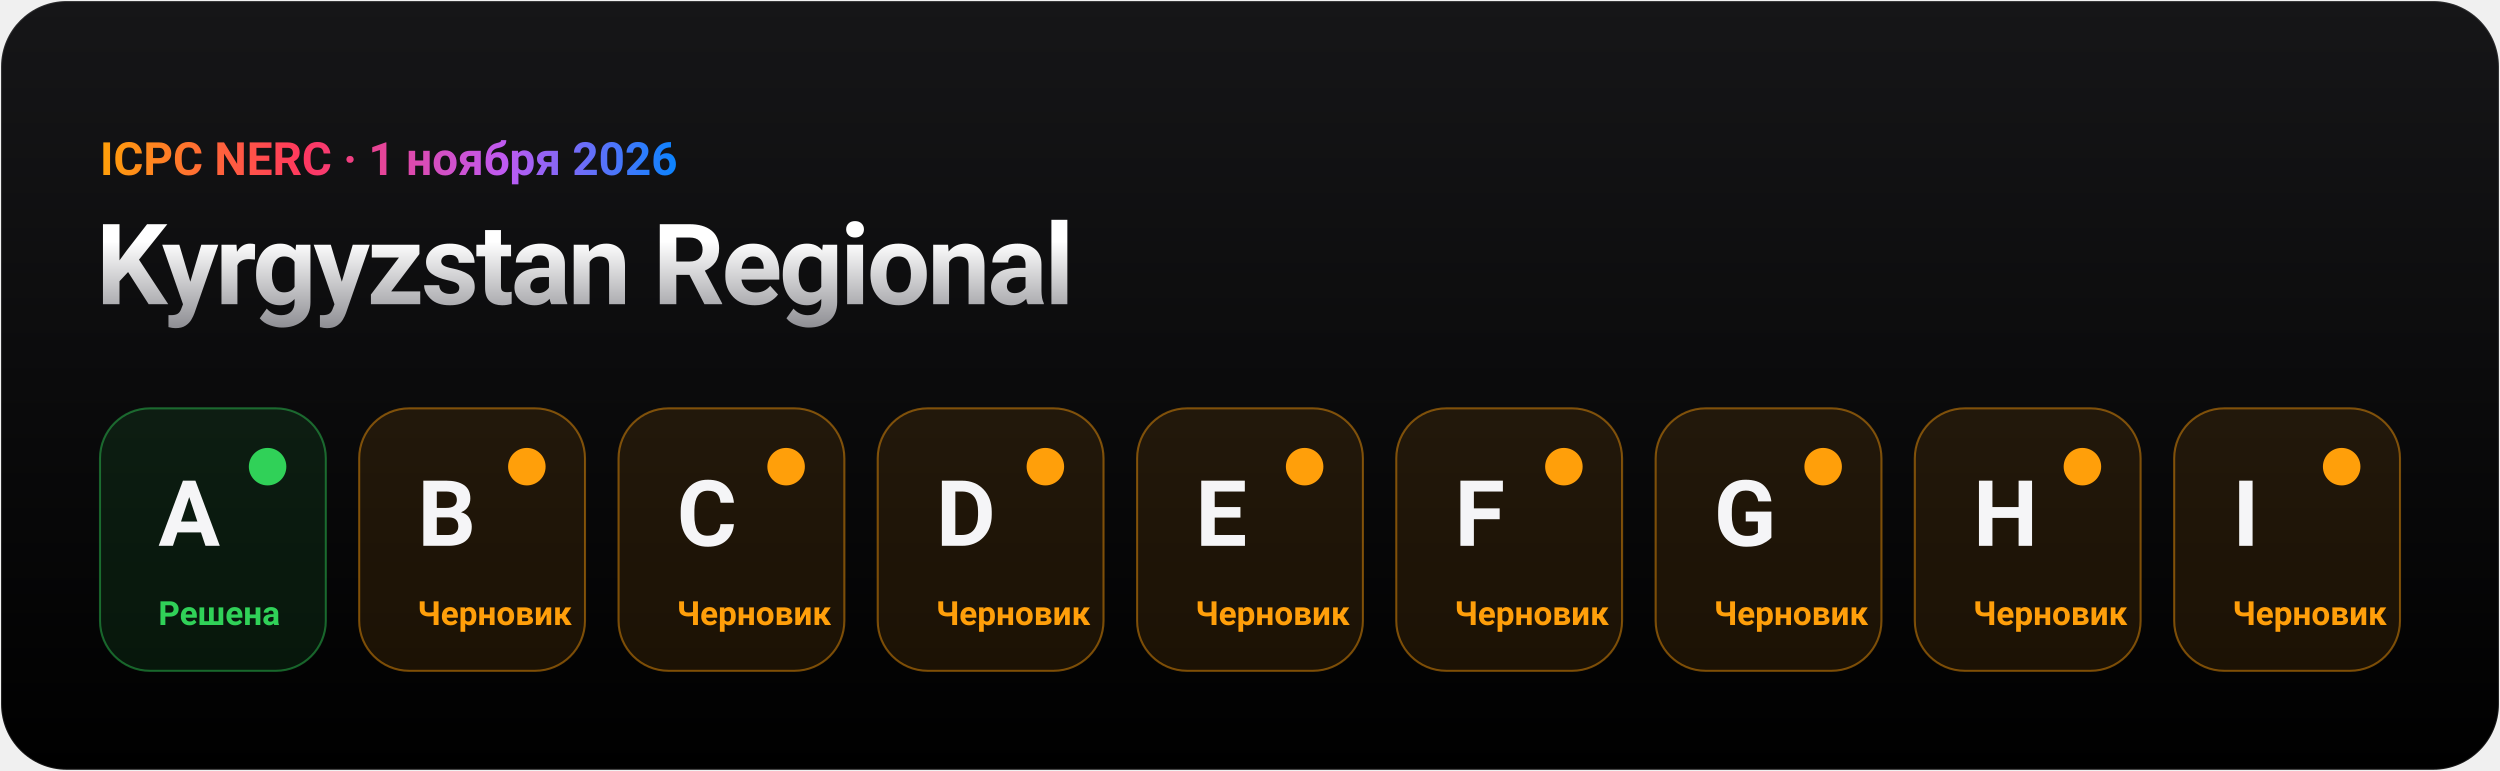
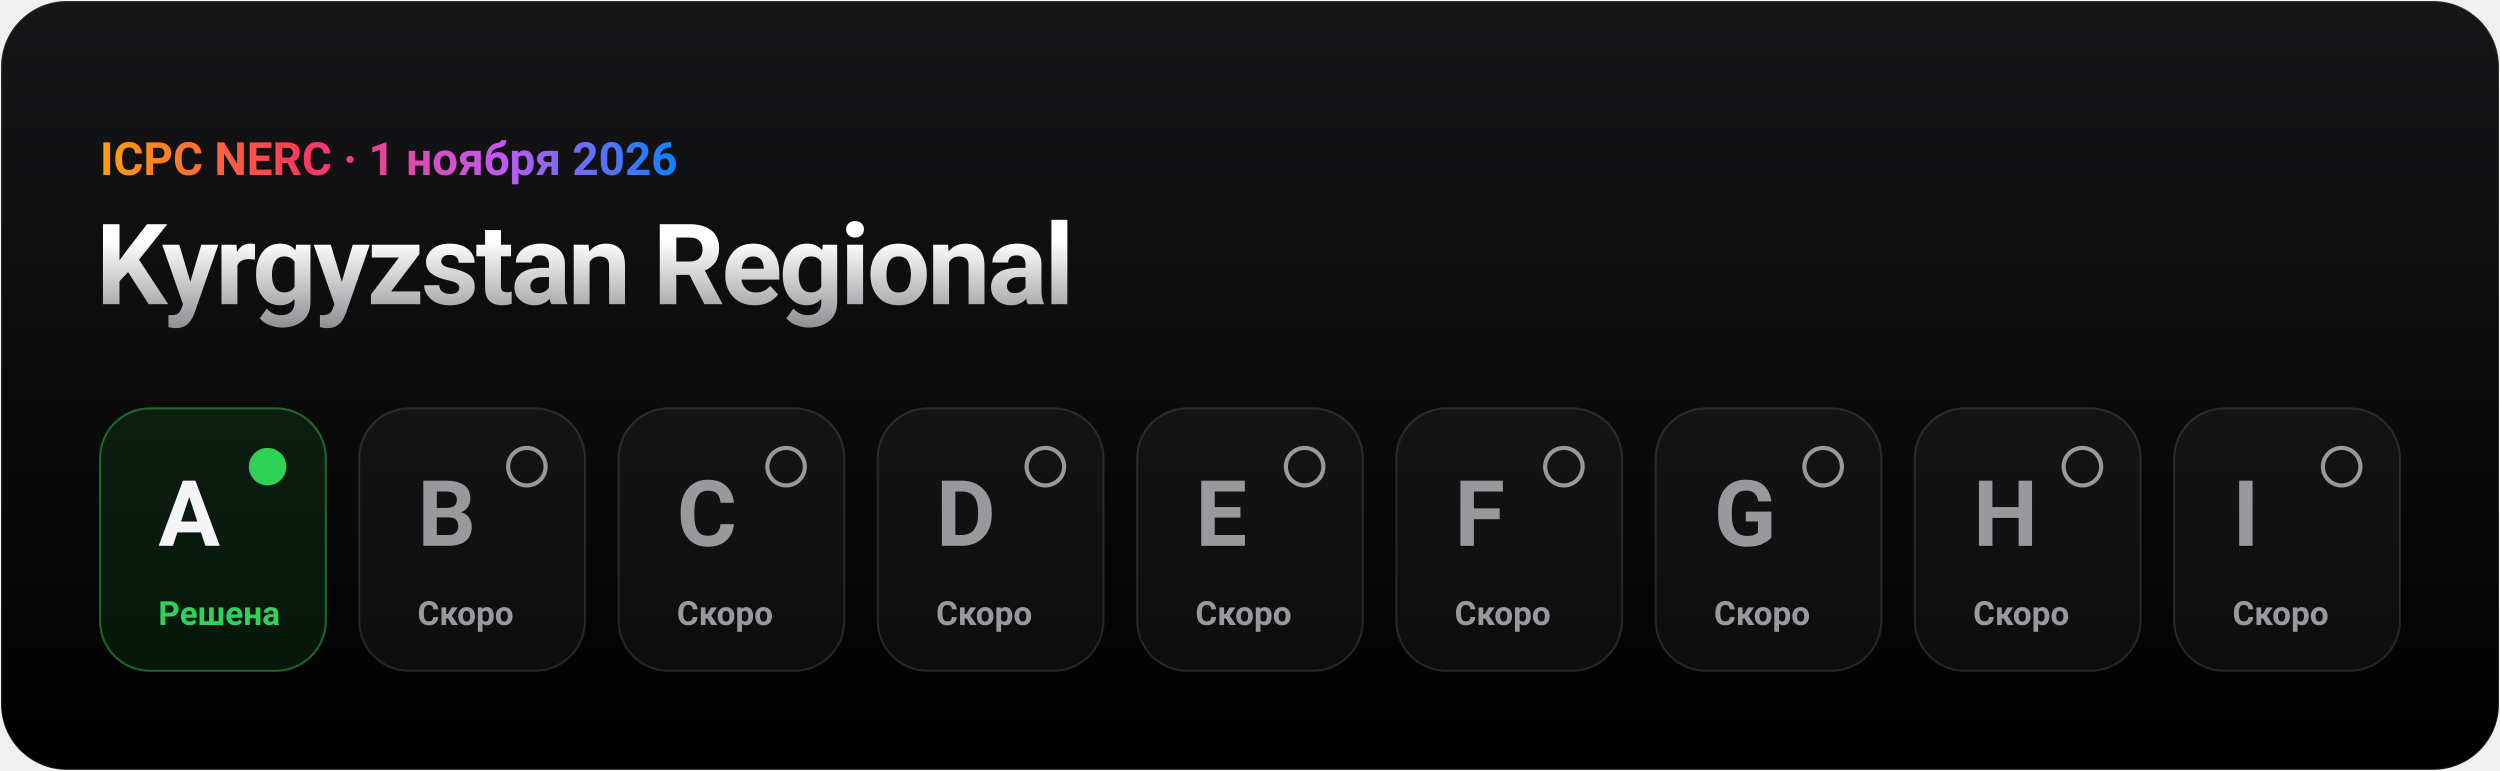
- <svg xmlns="http://www.w3.org/2000/svg" width="1200" height="370" viewBox="0 0 1200 370" role="img" aria-label="ICPC NERC Kyrgyzstan Regional, 1 ноября 2026: A — решена; B — черновик; C — черновик; D — черновик; E — черновик; F — черновик; G — черновик; H — черновик; I — черновик">
+ <svg xmlns="http://www.w3.org/2000/svg" width="1200" height="370" viewBox="0 0 1200 370" role="img" aria-label="ICPC NERC Kyrgyzstan Regional, 1 ноября 2026: A — решена; B — скоро; C — скоро; D — скоро; E — скоро; F — скоро; G — скоро; H — скоро; I — скоро">
  <defs>
    <linearGradient id="tile" x1="0" y1="0" x2="0" y2="1">
      <stop offset="0" stop-color="#161618" />
      <stop offset="1" stop-color="#000000" />
    </linearGradient>
    <linearGradient id="titanium" x1="0" y1="0" x2="0" y2="1">
      <stop offset="0.2" stop-color="#ffffff" />
      <stop offset="1" stop-color="#8e8e93" />
    </linearGradient>
    <linearGradient id="ai" x1="0" y1="0" x2="1" y2="0">
      <stop offset="0" stop-color="#ff9f0a" />
      <stop offset="0.35" stop-color="#ff375f" />
      <stop offset="0.7" stop-color="#bf5af2" />
      <stop offset="1" stop-color="#0a84ff" />
    </linearGradient>
  </defs>
  <g font-family="-apple-system, BlinkMacSystemFont, 'SF Pro Display', 'Segoe UI', Roboto, Helvetica, Arial, sans-serif">
    <rect x="0.5" y="0.5" width="1199" height="369" rx="31.5" fill="url(#tile)" stroke="#ffffff" stroke-opacity="0.1" />
    <g font-weight="600">
      <text x="48" y="84" font-size="22" fill="url(#ai)">ICPC NERC · 1 ноября 2026</text>
      <text x="46" y="146" font-size="54" font-weight="700" letter-spacing="-1.5" fill="url(#titanium)">Kyrgyzstan Regional</text>
      <g>
        <animate attributeName="opacity" values="0;0;1" keyTimes="0;0.00;1" dur="0.5s" fill="freeze" />
        <rect x="48.0" y="196" width="108.4" height="126" rx="24" fill="#30d158" fill-opacity="0.1" stroke="#30d158" stroke-opacity="0.45" />
        <text x="76.0" y="262" font-size="44" font-weight="700" fill="#f5f5f7">A</text>
        <circle cx="128.444" cy="224" r="9" fill="#30d158" />
        <text x="76.0" y="300" font-size="16" fill="#30d158">Решена</text>
      </g>
      <g>
        <animate attributeName="opacity" values="0;0;1" keyTimes="0;0.17;1" dur="0.6s" fill="freeze" />
-         <rect x="172.4" y="196" width="108.4" height="126" rx="24" fill="#ff9f0a" fill-opacity="0.1" stroke="#ff9f0a" stroke-opacity="0.45" />
-         <text x="200.4" y="262" font-size="44" font-weight="700" fill="#f5f5f7">B</text>
-         <circle cx="252.889" cy="224" r="9" fill="#ff9f0a" />
-         <text x="200.4" y="300" font-size="16" fill="#ff9f0a">Черновик</text>
+         <rect x="172.4" y="196" width="108.4" height="126" rx="24" fill="#ffffff" fill-opacity="0.04" stroke="#ffffff" stroke-opacity="0.12" />
+         <text x="200.4" y="262" font-size="44" font-weight="700" fill="#98989d">B</text>
+         <circle cx="252.889" cy="224" r="9" fill="none" stroke="#98989d" stroke-width="2" />
+         <text x="200.4" y="300" font-size="16" fill="#98989d">Скоро</text>
      </g>
      <g>
        <animate attributeName="opacity" values="0;0;1" keyTimes="0;0.29;1" dur="0.7s" fill="freeze" />
-         <rect x="296.9" y="196" width="108.4" height="126" rx="24" fill="#ff9f0a" fill-opacity="0.1" stroke="#ff9f0a" stroke-opacity="0.45" />
-         <text x="324.9" y="262" font-size="44" font-weight="700" fill="#f5f5f7">C</text>
-         <circle cx="377.333" cy="224" r="9" fill="#ff9f0a" />
-         <text x="324.9" y="300" font-size="16" fill="#ff9f0a">Черновик</text>
+         <rect x="296.9" y="196" width="108.4" height="126" rx="24" fill="#ffffff" fill-opacity="0.04" stroke="#ffffff" stroke-opacity="0.12" />
+         <text x="324.9" y="262" font-size="44" font-weight="700" fill="#98989d">C</text>
+         <circle cx="377.333" cy="224" r="9" fill="none" stroke="#98989d" stroke-width="2" />
+         <text x="324.9" y="300" font-size="16" fill="#98989d">Скоро</text>
      </g>
      <g>
        <animate attributeName="opacity" values="0;0;1" keyTimes="0;0.38;1" dur="0.8s" fill="freeze" />
-         <rect x="421.3" y="196" width="108.4" height="126" rx="24" fill="#ff9f0a" fill-opacity="0.1" stroke="#ff9f0a" stroke-opacity="0.45" />
-         <text x="449.3" y="262" font-size="44" font-weight="700" fill="#f5f5f7">D</text>
-         <circle cx="501.778" cy="224" r="9" fill="#ff9f0a" />
-         <text x="449.3" y="300" font-size="16" fill="#ff9f0a">Черновик</text>
+         <rect x="421.3" y="196" width="108.4" height="126" rx="24" fill="#ffffff" fill-opacity="0.04" stroke="#ffffff" stroke-opacity="0.12" />
+         <text x="449.3" y="262" font-size="44" font-weight="700" fill="#98989d">D</text>
+         <circle cx="501.778" cy="224" r="9" fill="none" stroke="#98989d" stroke-width="2" />
+         <text x="449.3" y="300" font-size="16" fill="#98989d">Скоро</text>
      </g>
      <g>
        <animate attributeName="opacity" values="0;0;1" keyTimes="0;0.44;1" dur="0.9s" fill="freeze" />
-         <rect x="545.8" y="196" width="108.4" height="126" rx="24" fill="#ff9f0a" fill-opacity="0.1" stroke="#ff9f0a" stroke-opacity="0.45" />
-         <text x="573.8" y="262" font-size="44" font-weight="700" fill="#f5f5f7">E</text>
-         <circle cx="626.222" cy="224" r="9" fill="#ff9f0a" />
-         <text x="573.8" y="300" font-size="16" fill="#ff9f0a">Черновик</text>
+         <rect x="545.8" y="196" width="108.4" height="126" rx="24" fill="#ffffff" fill-opacity="0.04" stroke="#ffffff" stroke-opacity="0.12" />
+         <text x="573.8" y="262" font-size="44" font-weight="700" fill="#98989d">E</text>
+         <circle cx="626.222" cy="224" r="9" fill="none" stroke="#98989d" stroke-width="2" />
+         <text x="573.8" y="300" font-size="16" fill="#98989d">Скоро</text>
      </g>
      <g>
        <animate attributeName="opacity" values="0;0;1" keyTimes="0;0.50;1" dur="1.0s" fill="freeze" />
-         <rect x="670.2" y="196" width="108.4" height="126" rx="24" fill="#ff9f0a" fill-opacity="0.1" stroke="#ff9f0a" stroke-opacity="0.45" />
-         <text x="698.2" y="262" font-size="44" font-weight="700" fill="#f5f5f7">F</text>
-         <circle cx="750.667" cy="224" r="9" fill="#ff9f0a" />
-         <text x="698.2" y="300" font-size="16" fill="#ff9f0a">Черновик</text>
+         <rect x="670.2" y="196" width="108.4" height="126" rx="24" fill="#ffffff" fill-opacity="0.04" stroke="#ffffff" stroke-opacity="0.12" />
+         <text x="698.2" y="262" font-size="44" font-weight="700" fill="#98989d">F</text>
+         <circle cx="750.667" cy="224" r="9" fill="none" stroke="#98989d" stroke-width="2" />
+         <text x="698.2" y="300" font-size="16" fill="#98989d">Скоро</text>
      </g>
      <g>
        <animate attributeName="opacity" values="0;0;1" keyTimes="0;0.55;1" dur="1.1s" fill="freeze" />
-         <rect x="794.7" y="196" width="108.4" height="126" rx="24" fill="#ff9f0a" fill-opacity="0.1" stroke="#ff9f0a" stroke-opacity="0.45" />
-         <text x="822.7" y="262" font-size="44" font-weight="700" fill="#f5f5f7">G</text>
-         <circle cx="875.111" cy="224" r="9" fill="#ff9f0a" />
-         <text x="822.7" y="300" font-size="16" fill="#ff9f0a">Черновик</text>
+         <rect x="794.7" y="196" width="108.4" height="126" rx="24" fill="#ffffff" fill-opacity="0.04" stroke="#ffffff" stroke-opacity="0.12" />
+         <text x="822.7" y="262" font-size="44" font-weight="700" fill="#98989d">G</text>
+         <circle cx="875.111" cy="224" r="9" fill="none" stroke="#98989d" stroke-width="2" />
+         <text x="822.7" y="300" font-size="16" fill="#98989d">Скоро</text>
      </g>
      <g>
        <animate attributeName="opacity" values="0;0;1" keyTimes="0;0.58;1" dur="1.2s" fill="freeze" />
-         <rect x="919.1" y="196" width="108.4" height="126" rx="24" fill="#ff9f0a" fill-opacity="0.1" stroke="#ff9f0a" stroke-opacity="0.45" />
-         <text x="947.1" y="262" font-size="44" font-weight="700" fill="#f5f5f7">H</text>
-         <circle cx="999.556" cy="224" r="9" fill="#ff9f0a" />
-         <text x="947.1" y="300" font-size="16" fill="#ff9f0a">Черновик</text>
+         <rect x="919.1" y="196" width="108.4" height="126" rx="24" fill="#ffffff" fill-opacity="0.04" stroke="#ffffff" stroke-opacity="0.12" />
+         <text x="947.1" y="262" font-size="44" font-weight="700" fill="#98989d">H</text>
+         <circle cx="999.556" cy="224" r="9" fill="none" stroke="#98989d" stroke-width="2" />
+         <text x="947.1" y="300" font-size="16" fill="#98989d">Скоро</text>
      </g>
      <g>
        <animate attributeName="opacity" values="0;0;1" keyTimes="0;0.62;1" dur="1.3s" fill="freeze" />
-         <rect x="1043.6" y="196" width="108.4" height="126" rx="24" fill="#ff9f0a" fill-opacity="0.1" stroke="#ff9f0a" stroke-opacity="0.45" />
-         <text x="1071.6" y="262" font-size="44" font-weight="700" fill="#f5f5f7">I</text>
-         <circle cx="1124.0" cy="224" r="9" fill="#ff9f0a" />
-         <text x="1071.6" y="300" font-size="16" fill="#ff9f0a">Черновик</text>
+         <rect x="1043.6" y="196" width="108.4" height="126" rx="24" fill="#ffffff" fill-opacity="0.04" stroke="#ffffff" stroke-opacity="0.12" />
+         <text x="1071.6" y="262" font-size="44" font-weight="700" fill="#98989d">I</text>
+         <circle cx="1124.0" cy="224" r="9" fill="none" stroke="#98989d" stroke-width="2" />
+         <text x="1071.6" y="300" font-size="16" fill="#98989d">Скоро</text>
      </g>
    </g>
  </g>
</svg>
